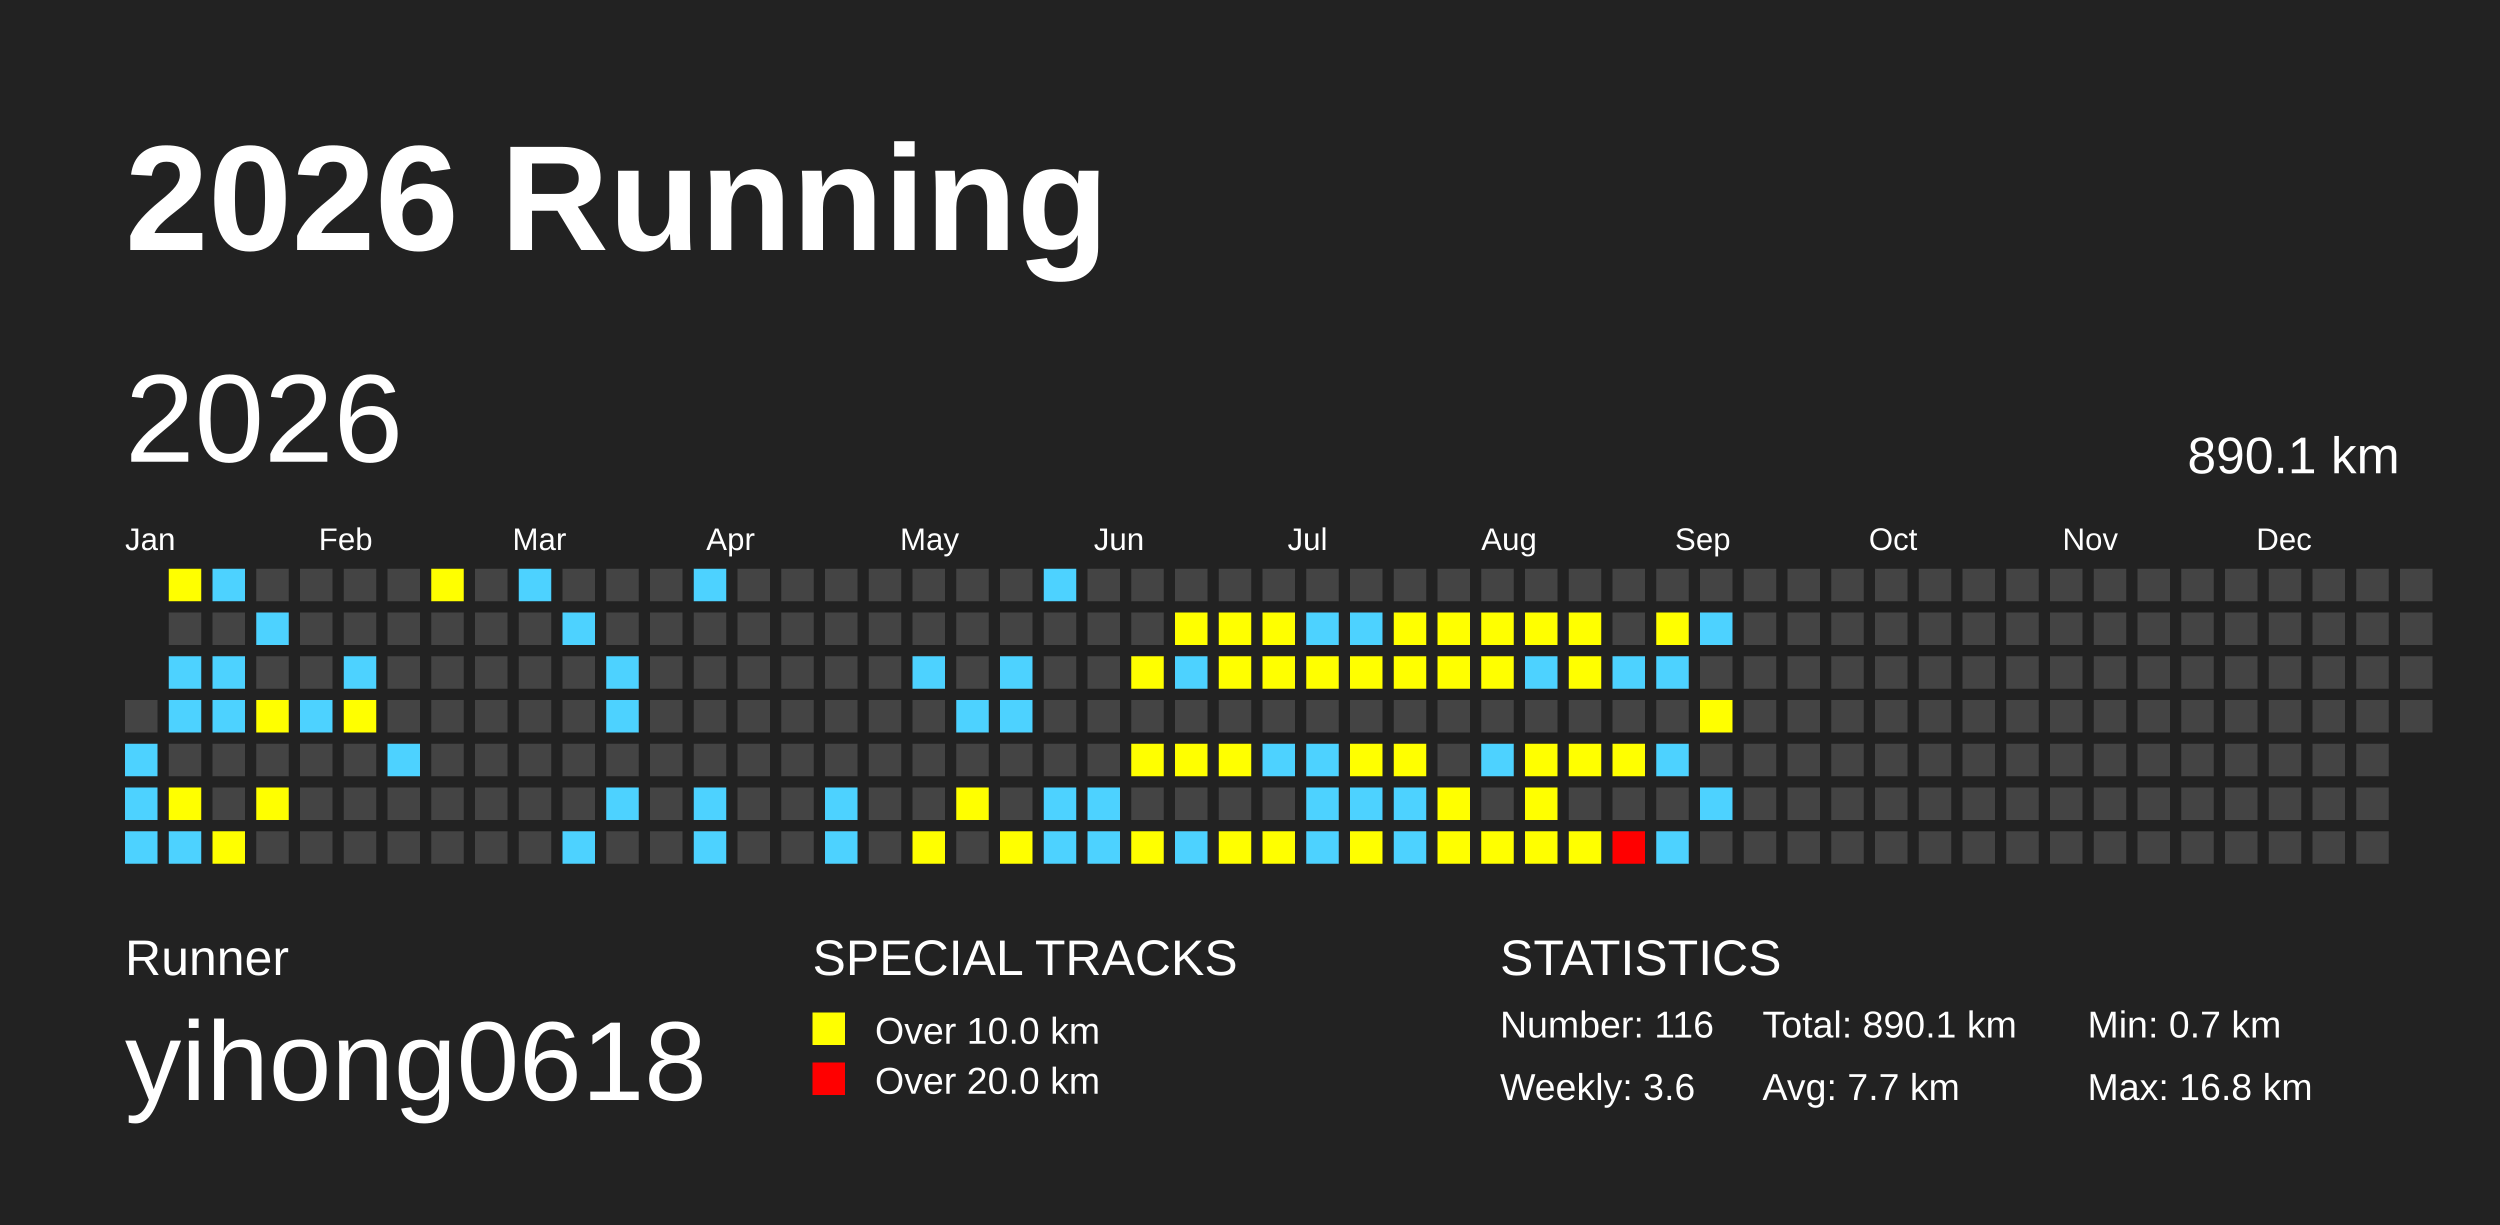
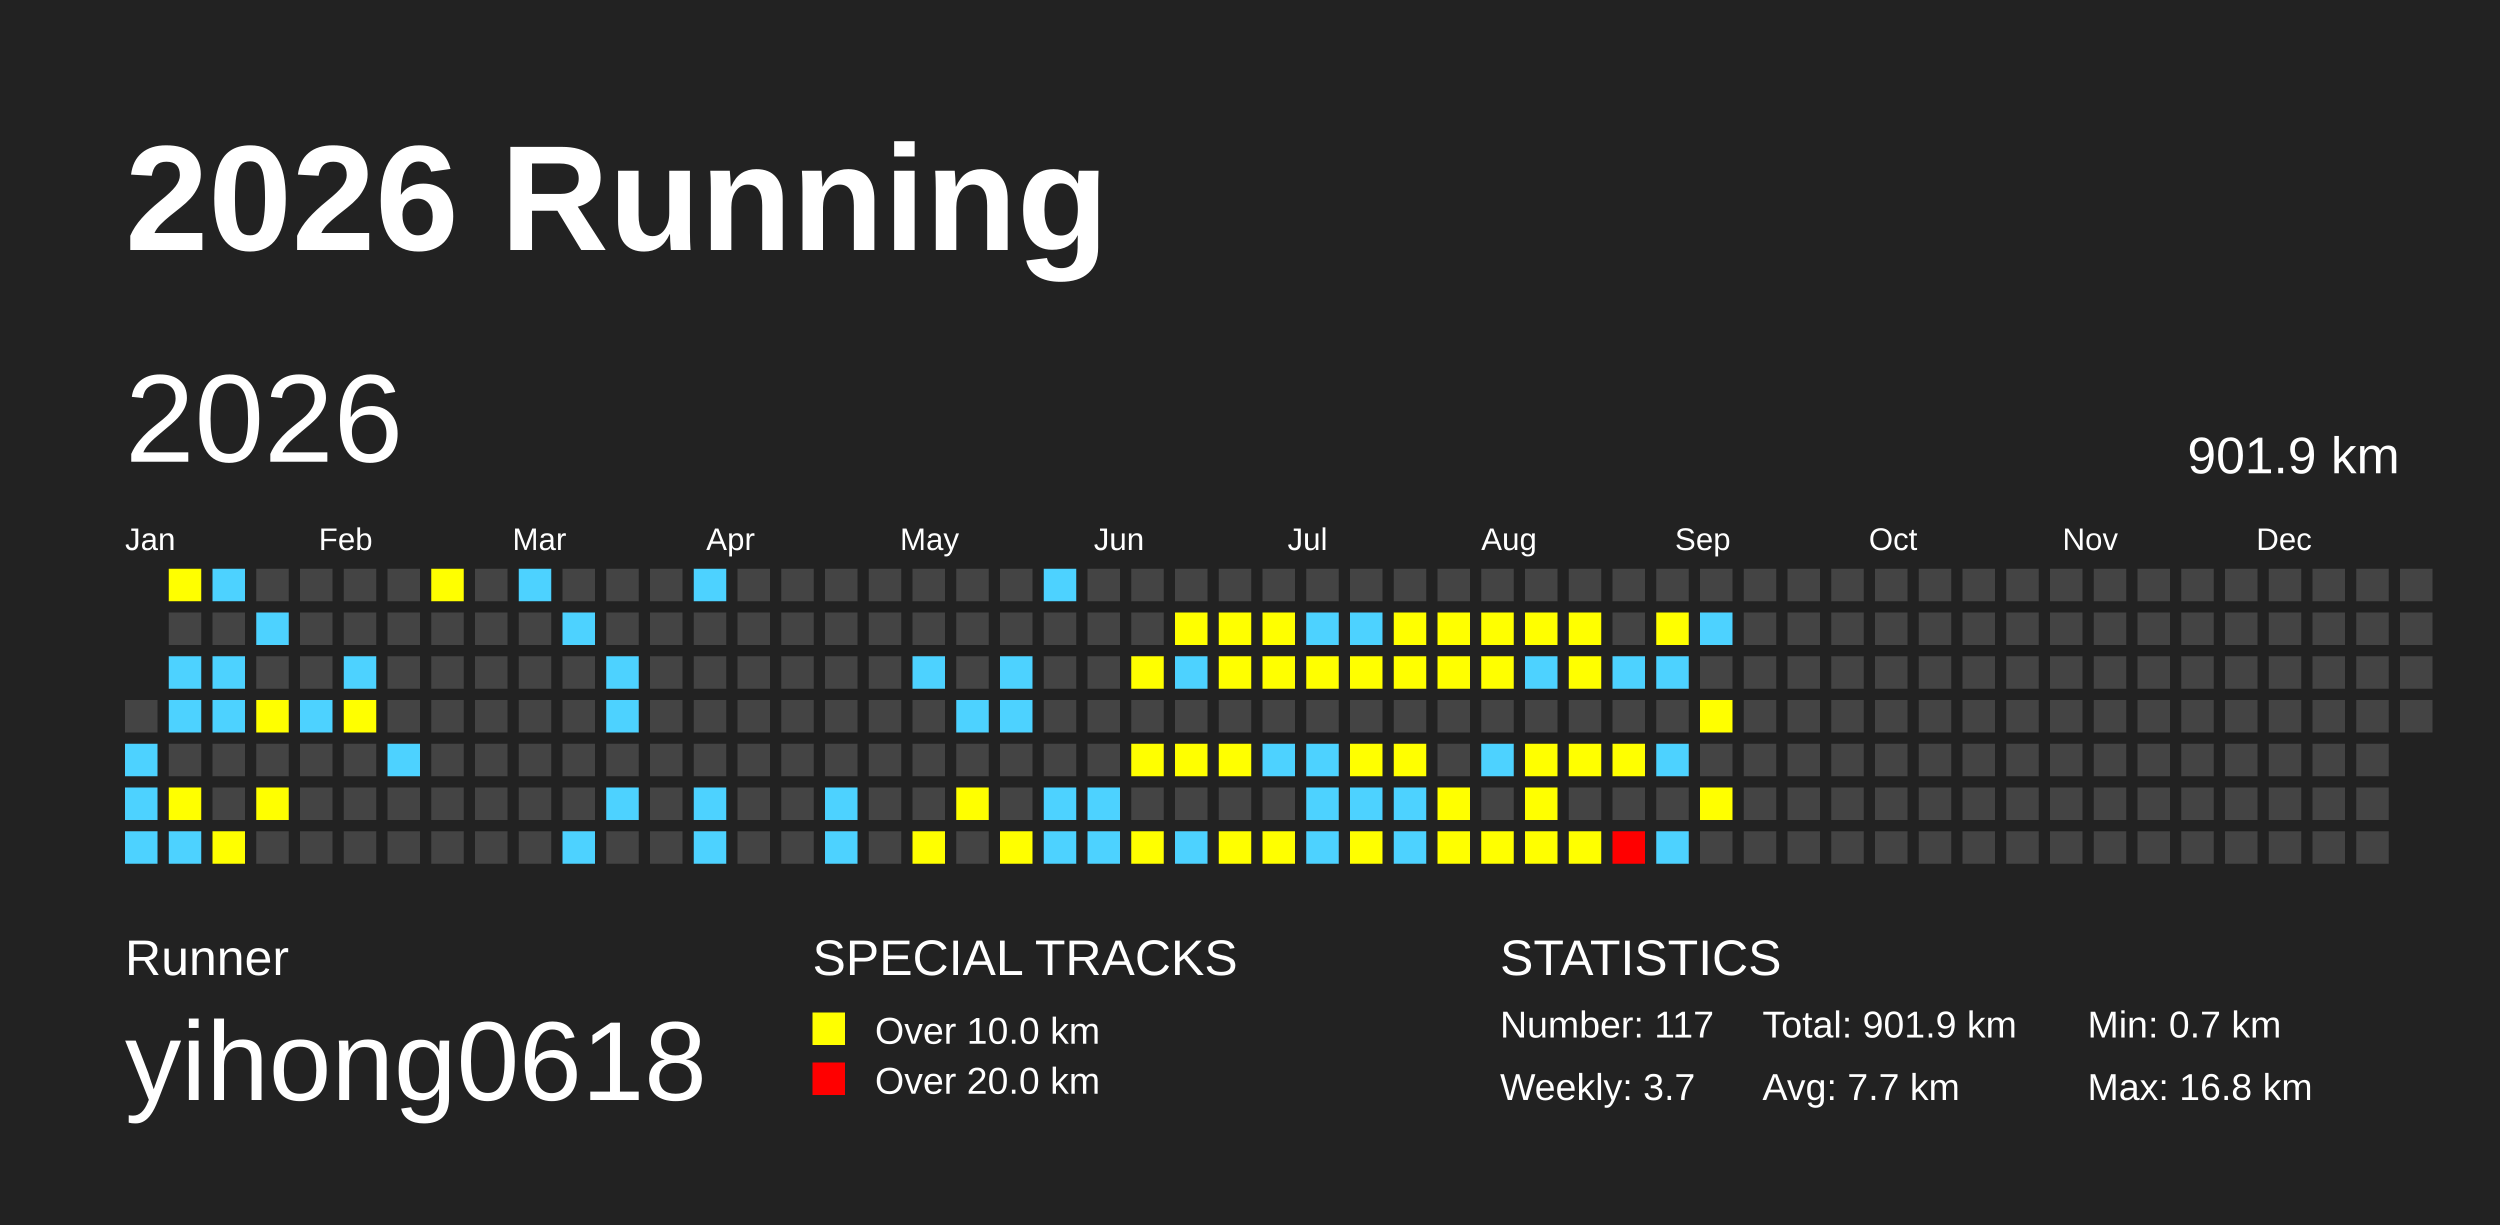
<svg xmlns="http://www.w3.org/2000/svg" baseProfile="full" height="98mm" version="1.1" viewBox="0,0,200,98" width="200mm">
  <defs>
    <pattern height="2" id="indoor-stripe" patternUnits="userSpaceOnUse" width="2">
      <line stroke="white" stroke-opacity="0.45" stroke-width="0.5" x1="0" x2="2" y1="2" y2="0" />
    </pattern>
  </defs>
  <rect fill="#222222" height="98" width="200" x="0" y="0" />
  <text fill="#FFFFFF" style="font-size:12px; font-family:Arial; font-weight:bold;" x="10" y="20">2026 Running</text>
  <text fill="#FFFFFF" style="font-size:4px; font-family:Arial" x="10" y="78">Runner</text>
  <text fill="#FFFFFF" style="font-size:9px; font-family:Arial" x="10" y="88">yihong0618</text>
  <text fill="#FFFFFF" style="font-size:4px; font-family:Arial" x="65" y="78">SPECIAL TRACKS</text>
  <rect fill="yellow" height="2.6" width="2.6" x="65" y="81" />
  <text fill="#FFFFFF" style="font-size:3px; font-family:Arial" x="70" y="83.5">Over 10.0 km</text>
  <rect fill="red" height="2.6" width="2.6" x="65" y="85" />
  <text fill="#FFFFFF" style="font-size:3px; font-family:Arial" x="70" y="87.5">Over 20.0 km</text>
  <text fill="#FFFFFF" style="font-size:4px; font-family:Arial" x="120" y="78">STATISTICS</text>
-   <text fill="#FFFFFF" style="font-size:3px; font-family:Arial" x="120" y="83">Number: 116</text>
-   <text fill="#FFFFFF" style="font-size:3px; font-family:Arial" x="120" y="88">Weekly: 3.6</text>
-   <text fill="#FFFFFF" style="font-size:3px; font-family:Arial" x="141" y="83">Total: 890.1 km</text>
+   <text fill="#FFFFFF" style="font-size:3px; font-family:Arial" x="120" y="83">Number: 117</text>
+   <text fill="#FFFFFF" style="font-size:3px; font-family:Arial" x="120" y="88">Weekly: 3.7</text>
+   <text fill="#FFFFFF" style="font-size:3px; font-family:Arial" x="141" y="83">Total: 901.9 km</text>
  <text fill="#FFFFFF" style="font-size:3px; font-family:Arial" x="141" y="88">Avg: 7.7 km</text>
  <text fill="#FFFFFF" style="font-size:3px; font-family:Arial" x="167" y="83">Min: 0.7 km</text>
  <text fill="#FFFFFF" style="font-size:3px; font-family:Arial" x="167" y="88">Max: 16.8 km</text>
  <text dominant-baseline="hanging" fill="#FFFFFF" style="font-size:10.0px; font-family:Arial;" x="10" y="30">2026</text>
-   <text dominant-baseline="hanging" fill="#FFFFFF" style="font-size:4.125px; font-family:Arial;" x="175" y="35">890.1 km</text>
+   <text dominant-baseline="hanging" fill="#FFFFFF" style="font-size:4.125px; font-family:Arial;" x="175" y="35">901.9 km</text>
  <text fill="#FFFFFF" style="font-size:2.5px; font-family:Arial" x="10.0" y="44">Jan</text>
  <text fill="#FFFFFF" style="font-size:2.5px; font-family:Arial" x="25.5" y="44">Feb</text>
  <text fill="#FFFFFF" style="font-size:2.5px; font-family:Arial" x="41.0" y="44">Mar</text>
  <text fill="#FFFFFF" style="font-size:2.5px; font-family:Arial" x="56.5" y="44">Apr</text>
  <text fill="#FFFFFF" style="font-size:2.5px; font-family:Arial" x="72.0" y="44">May</text>
  <text fill="#FFFFFF" style="font-size:2.5px; font-family:Arial" x="87.5" y="44">Jun</text>
  <text fill="#FFFFFF" style="font-size:2.5px; font-family:Arial" x="103.0" y="44">Jul</text>
  <text fill="#FFFFFF" style="font-size:2.5px; font-family:Arial" x="118.5" y="44">Aug</text>
  <text fill="#FFFFFF" style="font-size:2.5px; font-family:Arial" x="134.0" y="44">Sep</text>
  <text fill="#FFFFFF" style="font-size:2.5px; font-family:Arial" x="149.5" y="44">Oct</text>
  <text fill="#FFFFFF" style="font-size:2.5px; font-family:Arial" x="165.0" y="44">Nov</text>
  <text fill="#FFFFFF" style="font-size:2.5px; font-family:Arial" x="180.5" y="44">Dec</text>
  <rect fill="#444444" height="2.6" width="2.6" x="10.0" y="56.0" />
  <rect fill="#4DD2FF" height="2.6" width="2.6" x="10.0" y="59.5" />
  <rect fill="#4DD2FF" height="2.6" width="2.6" x="10.0" y="63.0" />
  <rect fill="#4DD2FF" height="2.6" width="2.6" x="10.0" y="66.5" />
  <rect fill="yellow" height="2.6" width="2.6" x="13.5" y="45.5" />
  <rect fill="#444444" height="2.6" width="2.6" x="13.5" y="49.0" />
  <rect fill="#4DD2FF" height="2.6" width="2.6" x="13.5" y="52.5" />
  <rect fill="#4DD2FF" height="2.6" width="2.6" x="13.5" y="56.0" />
  <rect fill="#444444" height="2.6" width="2.6" x="13.5" y="59.5" />
  <rect fill="yellow" height="2.6" width="2.6" x="13.5" y="63.0" />
  <rect fill="#4DD2FF" height="2.6" width="2.6" x="13.5" y="66.5" />
  <rect fill="#4DD2FF" height="2.6" width="2.6" x="17.0" y="45.5" />
  <rect fill="#444444" height="2.6" width="2.6" x="17.0" y="49.0" />
  <rect fill="#4DD2FF" height="2.6" width="2.6" x="17.0" y="52.5" />
  <rect fill="#4DD2FF" height="2.6" width="2.6" x="17.0" y="56.0" />
  <rect fill="#444444" height="2.6" width="2.6" x="17.0" y="59.5" />
  <rect fill="#444444" height="2.6" width="2.6" x="17.0" y="63.0" />
  <rect fill="yellow" height="2.6" width="2.6" x="17.0" y="66.5" />
  <rect fill="#444444" height="2.6" width="2.6" x="20.5" y="45.5" />
  <rect fill="#4DD2FF" height="2.6" width="2.6" x="20.5" y="49.0" />
  <rect fill="#444444" height="2.6" width="2.6" x="20.5" y="52.5" />
  <rect fill="yellow" height="2.6" width="2.6" x="20.5" y="56.0" />
  <rect fill="#444444" height="2.6" width="2.6" x="20.5" y="59.5" />
  <rect fill="yellow" height="2.6" width="2.6" x="20.5" y="63.0" />
  <rect fill="#444444" height="2.6" width="2.6" x="20.5" y="66.5" />
  <rect fill="#444444" height="2.6" width="2.6" x="24.0" y="45.5" />
  <rect fill="#444444" height="2.6" width="2.6" x="24.0" y="49.0" />
  <rect fill="#444444" height="2.6" width="2.6" x="24.0" y="52.5" />
  <rect fill="#4DD2FF" height="2.6" width="2.6" x="24.0" y="56.0" />
  <rect fill="#444444" height="2.6" width="2.6" x="24.0" y="59.5" />
  <rect fill="#444444" height="2.6" width="2.6" x="24.0" y="63.0" />
  <rect fill="#444444" height="2.6" width="2.6" x="24.0" y="66.5" />
  <rect fill="#444444" height="2.6" width="2.6" x="27.5" y="45.5" />
  <rect fill="#444444" height="2.6" width="2.6" x="27.5" y="49.0" />
  <rect fill="#4DD2FF" height="2.6" width="2.6" x="27.5" y="52.5" />
  <rect fill="yellow" height="2.6" width="2.6" x="27.5" y="56.0" />
  <rect fill="#444444" height="2.6" width="2.6" x="27.5" y="59.5" />
  <rect fill="#444444" height="2.6" width="2.6" x="27.5" y="63.0" />
  <rect fill="#444444" height="2.6" width="2.6" x="27.5" y="66.5" />
  <rect fill="#444444" height="2.6" width="2.6" x="31.0" y="45.5" />
  <rect fill="#444444" height="2.6" width="2.6" x="31.0" y="49.0" />
  <rect fill="#444444" height="2.6" width="2.6" x="31.0" y="52.5" />
  <rect fill="#444444" height="2.6" width="2.6" x="31.0" y="56.0" />
  <rect fill="#4DD2FF" height="2.6" width="2.6" x="31.0" y="59.5" />
  <rect fill="#444444" height="2.6" width="2.6" x="31.0" y="63.0" />
  <rect fill="#444444" height="2.6" width="2.6" x="31.0" y="66.5" />
  <rect fill="yellow" height="2.6" width="2.6" x="34.5" y="45.5" />
  <rect fill="#444444" height="2.6" width="2.6" x="34.5" y="49.0" />
  <rect fill="#444444" height="2.6" width="2.6" x="34.5" y="52.5" />
  <rect fill="#444444" height="2.6" width="2.6" x="34.5" y="56.0" />
  <rect fill="#444444" height="2.6" width="2.6" x="34.5" y="59.5" />
  <rect fill="#444444" height="2.6" width="2.6" x="34.5" y="63.0" />
  <rect fill="#444444" height="2.6" width="2.6" x="34.5" y="66.5" />
  <rect fill="#444444" height="2.6" width="2.6" x="38.0" y="45.5" />
  <rect fill="#444444" height="2.6" width="2.6" x="38.0" y="49.0" />
  <rect fill="#444444" height="2.6" width="2.6" x="38.0" y="52.5" />
  <rect fill="#444444" height="2.6" width="2.6" x="38.0" y="56.0" />
  <rect fill="#444444" height="2.6" width="2.6" x="38.0" y="59.5" />
  <rect fill="#444444" height="2.6" width="2.6" x="38.0" y="63.0" />
  <rect fill="#444444" height="2.6" width="2.6" x="38.0" y="66.5" />
  <rect fill="#4DD2FF" height="2.6" width="2.6" x="41.5" y="45.5" />
  <rect fill="#444444" height="2.6" width="2.6" x="41.5" y="49.0" />
  <rect fill="#444444" height="2.6" width="2.6" x="41.5" y="52.5" />
  <rect fill="#444444" height="2.6" width="2.6" x="41.5" y="56.0" />
  <rect fill="#444444" height="2.6" width="2.6" x="41.5" y="59.5" />
  <rect fill="#444444" height="2.6" width="2.6" x="41.5" y="63.0" />
  <rect fill="#444444" height="2.6" width="2.6" x="41.5" y="66.5" />
  <rect fill="#444444" height="2.6" width="2.6" x="45.0" y="45.5" />
  <rect fill="#4DD2FF" height="2.6" width="2.6" x="45.0" y="49.0" />
  <rect fill="#444444" height="2.6" width="2.6" x="45.0" y="52.5" />
  <rect fill="#444444" height="2.6" width="2.6" x="45.0" y="56.0" />
  <rect fill="#444444" height="2.6" width="2.6" x="45.0" y="59.5" />
  <rect fill="#444444" height="2.6" width="2.6" x="45.0" y="63.0" />
  <rect fill="#4DD2FF" height="2.6" width="2.6" x="45.0" y="66.5" />
  <rect fill="#444444" height="2.6" width="2.6" x="48.5" y="45.5" />
  <rect fill="#444444" height="2.6" width="2.6" x="48.5" y="49.0" />
  <rect fill="#4DD2FF" height="2.6" width="2.6" x="48.5" y="52.5" />
  <rect fill="#4DD2FF" height="2.6" width="2.6" x="48.5" y="56.0" />
  <rect fill="#444444" height="2.6" width="2.6" x="48.5" y="59.5" />
  <rect fill="#4DD2FF" height="2.6" width="2.6" x="48.5" y="63.0" />
  <rect fill="#444444" height="2.6" width="2.6" x="48.5" y="66.5" />
  <rect fill="#444444" height="2.6" width="2.6" x="52.0" y="45.5" />
  <rect fill="#444444" height="2.6" width="2.6" x="52.0" y="49.0" />
  <rect fill="#444444" height="2.6" width="2.6" x="52.0" y="52.5" />
  <rect fill="#444444" height="2.6" width="2.6" x="52.0" y="56.0" />
  <rect fill="#444444" height="2.6" width="2.6" x="52.0" y="59.5" />
  <rect fill="#444444" height="2.6" width="2.6" x="52.0" y="63.0" />
  <rect fill="#444444" height="2.6" width="2.6" x="52.0" y="66.5" />
  <rect fill="#4DD2FF" height="2.6" width="2.6" x="55.5" y="45.5" />
  <rect fill="#444444" height="2.6" width="2.6" x="55.5" y="49.0" />
  <rect fill="#444444" height="2.6" width="2.6" x="55.5" y="52.5" />
  <rect fill="#444444" height="2.6" width="2.6" x="55.5" y="56.0" />
  <rect fill="#444444" height="2.6" width="2.6" x="55.5" y="59.5" />
  <rect fill="#4DD2FF" height="2.6" width="2.6" x="55.5" y="63.0" />
  <rect fill="#4DD2FF" height="2.6" width="2.6" x="55.5" y="66.5" />
  <rect fill="#444444" height="2.6" width="2.6" x="59.0" y="45.5" />
  <rect fill="#444444" height="2.6" width="2.6" x="59.0" y="49.0" />
  <rect fill="#444444" height="2.6" width="2.6" x="59.0" y="52.5" />
  <rect fill="#444444" height="2.6" width="2.6" x="59.0" y="56.0" />
  <rect fill="#444444" height="2.6" width="2.6" x="59.0" y="59.5" />
  <rect fill="#444444" height="2.6" width="2.6" x="59.0" y="63.0" />
  <rect fill="#444444" height="2.6" width="2.6" x="59.0" y="66.5" />
  <rect fill="#444444" height="2.6" width="2.6" x="62.5" y="45.5" />
  <rect fill="#444444" height="2.6" width="2.6" x="62.5" y="49.0" />
  <rect fill="#444444" height="2.6" width="2.6" x="62.5" y="52.5" />
  <rect fill="#444444" height="2.6" width="2.6" x="62.5" y="56.0" />
  <rect fill="#444444" height="2.6" width="2.6" x="62.5" y="59.5" />
  <rect fill="#444444" height="2.6" width="2.6" x="62.5" y="63.0" />
  <rect fill="#444444" height="2.6" width="2.6" x="62.5" y="66.5" />
  <rect fill="#444444" height="2.6" width="2.6" x="66.0" y="45.5" />
  <rect fill="#444444" height="2.6" width="2.6" x="66.0" y="49.0" />
  <rect fill="#444444" height="2.6" width="2.6" x="66.0" y="52.5" />
  <rect fill="#444444" height="2.6" width="2.6" x="66.0" y="56.0" />
  <rect fill="#444444" height="2.6" width="2.6" x="66.0" y="59.5" />
  <rect fill="#4DD2FF" height="2.6" width="2.6" x="66.0" y="63.0" />
  <rect fill="#4DD2FF" height="2.6" width="2.6" x="66.0" y="66.5" />
  <rect fill="#444444" height="2.6" width="2.6" x="69.5" y="45.5" />
  <rect fill="#444444" height="2.6" width="2.6" x="69.5" y="49.0" />
  <rect fill="#444444" height="2.6" width="2.6" x="69.5" y="52.5" />
  <rect fill="#444444" height="2.6" width="2.6" x="69.5" y="56.0" />
  <rect fill="#444444" height="2.6" width="2.6" x="69.5" y="59.5" />
  <rect fill="#444444" height="2.6" width="2.6" x="69.5" y="63.0" />
  <rect fill="#444444" height="2.6" width="2.6" x="69.5" y="66.5" />
  <rect fill="#444444" height="2.6" width="2.6" x="73.0" y="45.5" />
  <rect fill="#444444" height="2.6" width="2.6" x="73.0" y="49.0" />
  <rect fill="#4DD2FF" height="2.6" width="2.6" x="73.0" y="52.5" />
  <rect fill="#444444" height="2.6" width="2.6" x="73.0" y="56.0" />
  <rect fill="#444444" height="2.6" width="2.6" x="73.0" y="59.5" />
  <rect fill="#444444" height="2.6" width="2.6" x="73.0" y="63.0" />
  <rect fill="yellow" height="2.6" width="2.6" x="73.0" y="66.5" />
  <rect fill="#444444" height="2.6" width="2.6" x="76.5" y="45.5" />
  <rect fill="#444444" height="2.6" width="2.6" x="76.5" y="49.0" />
  <rect fill="#444444" height="2.6" width="2.6" x="76.5" y="52.5" />
  <rect fill="#4DD2FF" height="2.6" width="2.6" x="76.5" y="56.0" />
  <rect fill="#444444" height="2.6" width="2.6" x="76.5" y="59.5" />
  <rect fill="yellow" height="2.6" width="2.6" x="76.5" y="63.0" />
  <rect fill="#444444" height="2.6" width="2.6" x="76.5" y="66.5" />
  <rect fill="#444444" height="2.6" width="2.6" x="80.0" y="45.5" />
  <rect fill="#444444" height="2.6" width="2.6" x="80.0" y="49.0" />
  <rect fill="#4DD2FF" height="2.6" width="2.6" x="80.0" y="52.5" />
  <rect fill="#4DD2FF" height="2.6" width="2.6" x="80.0" y="56.0" />
  <rect fill="#444444" height="2.6" width="2.6" x="80.0" y="59.5" />
  <rect fill="#444444" height="2.6" width="2.6" x="80.0" y="63.0" />
  <rect fill="yellow" height="2.6" width="2.6" x="80.0" y="66.5" />
  <rect fill="#4DD2FF" height="2.6" width="2.6" x="83.5" y="45.5" />
  <rect fill="#444444" height="2.6" width="2.6" x="83.5" y="49.0" />
  <rect fill="#444444" height="2.6" width="2.6" x="83.5" y="52.5" />
  <rect fill="#444444" height="2.6" width="2.6" x="83.5" y="56.0" />
  <rect fill="#444444" height="2.6" width="2.6" x="83.5" y="59.5" />
  <rect fill="#4DD2FF" height="2.6" width="2.6" x="83.5" y="63.0" />
  <rect fill="#4DD2FF" height="2.6" width="2.6" x="83.5" y="66.5" />
  <rect fill="#444444" height="2.6" width="2.6" x="87.0" y="45.5" />
  <rect fill="#444444" height="2.6" width="2.6" x="87.0" y="49.0" />
  <rect fill="#444444" height="2.6" width="2.6" x="87.0" y="52.5" />
  <rect fill="#444444" height="2.6" width="2.6" x="87.0" y="56.0" />
  <rect fill="#444444" height="2.6" width="2.6" x="87.0" y="59.5" />
  <rect fill="#4DD2FF" height="2.6" width="2.6" x="87.0" y="63.0" />
  <rect fill="#4DD2FF" height="2.6" width="2.6" x="87.0" y="66.5" />
  <rect fill="#444444" height="2.6" width="2.6" x="90.5" y="45.5" />
  <rect fill="#444444" height="2.6" width="2.6" x="90.5" y="49.0" />
  <rect fill="yellow" height="2.6" width="2.6" x="90.5" y="52.5" />
  <rect fill="#444444" height="2.6" width="2.6" x="90.5" y="56.0" />
  <rect fill="yellow" height="2.6" width="2.6" x="90.5" y="59.5" />
  <rect fill="#444444" height="2.6" width="2.6" x="90.5" y="63.0" />
  <rect fill="yellow" height="2.6" width="2.6" x="90.5" y="66.5" />
  <rect fill="#444444" height="2.6" width="2.6" x="94.0" y="45.5" />
  <rect fill="yellow" height="2.6" width="2.6" x="94.0" y="49.0" />
  <rect fill="#4DD2FF" height="2.6" width="2.6" x="94.0" y="52.5" />
  <rect fill="#444444" height="2.6" width="2.6" x="94.0" y="56.0" />
  <rect fill="yellow" height="2.6" width="2.6" x="94.0" y="59.5" />
  <rect fill="#444444" height="2.6" width="2.6" x="94.0" y="63.0" />
  <rect fill="#4DD2FF" height="2.6" width="2.6" x="94.0" y="66.5" />
  <rect fill="#444444" height="2.6" width="2.6" x="97.5" y="45.5" />
  <rect fill="yellow" height="2.6" width="2.6" x="97.5" y="49.0" />
  <rect fill="yellow" height="2.6" width="2.6" x="97.5" y="52.5" />
  <rect fill="#444444" height="2.6" width="2.6" x="97.5" y="56.0" />
  <rect fill="yellow" height="2.6" width="2.6" x="97.5" y="59.5" />
  <rect fill="#444444" height="2.6" width="2.6" x="97.5" y="63.0" />
  <rect fill="yellow" height="2.6" width="2.6" x="97.5" y="66.5" />
  <rect fill="#444444" height="2.6" width="2.6" x="101.0" y="45.5" />
  <rect fill="yellow" height="2.6" width="2.6" x="101.0" y="49.0" />
  <rect fill="yellow" height="2.6" width="2.6" x="101.0" y="52.5" />
  <rect fill="#444444" height="2.6" width="2.6" x="101.0" y="56.0" />
  <rect fill="#4DD2FF" height="2.6" width="2.6" x="101.0" y="59.5" />
  <rect fill="#444444" height="2.6" width="2.6" x="101.0" y="63.0" />
  <rect fill="yellow" height="2.6" width="2.6" x="101.0" y="66.5" />
  <rect fill="#444444" height="2.6" width="2.6" x="104.5" y="45.5" />
  <rect fill="#4DD2FF" height="2.6" width="2.6" x="104.5" y="49.0" />
  <rect fill="yellow" height="2.6" width="2.6" x="104.5" y="52.5" />
  <rect fill="#444444" height="2.6" width="2.6" x="104.5" y="56.0" />
  <rect fill="#4DD2FF" height="2.6" width="2.6" x="104.5" y="59.5" />
  <rect fill="#4DD2FF" height="2.6" width="2.6" x="104.5" y="63.0" />
  <rect fill="#4DD2FF" height="2.6" width="2.6" x="104.5" y="66.5" />
  <rect fill="#444444" height="2.6" width="2.6" x="108.0" y="45.5" />
  <rect fill="#4DD2FF" height="2.6" width="2.6" x="108.0" y="49.0" />
  <rect fill="yellow" height="2.6" width="2.6" x="108.0" y="52.5" />
  <rect fill="#444444" height="2.6" width="2.6" x="108.0" y="56.0" />
  <rect fill="yellow" height="2.6" width="2.6" x="108.0" y="59.5" />
  <rect fill="#4DD2FF" height="2.6" width="2.6" x="108.0" y="63.0" />
  <rect fill="yellow" height="2.6" width="2.6" x="108.0" y="66.5" />
  <rect fill="#444444" height="2.6" width="2.6" x="111.5" y="45.5" />
  <rect fill="yellow" height="2.6" width="2.6" x="111.5" y="49.0" />
  <rect fill="yellow" height="2.6" width="2.6" x="111.5" y="52.5" />
  <rect fill="#444444" height="2.6" width="2.6" x="111.5" y="56.0" />
  <rect fill="yellow" height="2.6" width="2.6" x="111.5" y="59.5" />
  <rect fill="#4DD2FF" height="2.6" width="2.6" x="111.5" y="63.0" />
  <rect fill="#4DD2FF" height="2.6" width="2.6" x="111.5" y="66.5" />
  <rect fill="#444444" height="2.6" width="2.6" x="115.0" y="45.5" />
  <rect fill="yellow" height="2.6" width="2.6" x="115.0" y="49.0" />
  <rect fill="yellow" height="2.6" width="2.6" x="115.0" y="52.5" />
  <rect fill="#444444" height="2.6" width="2.6" x="115.0" y="56.0" />
  <rect fill="#444444" height="2.6" width="2.6" x="115.0" y="59.5" />
  <rect fill="yellow" height="2.6" width="2.6" x="115.0" y="63.0" />
  <rect fill="yellow" height="2.6" width="2.6" x="115.0" y="66.5" />
  <rect fill="#444444" height="2.6" width="2.6" x="118.5" y="45.5" />
  <rect fill="yellow" height="2.6" width="2.6" x="118.5" y="49.0" />
  <rect fill="yellow" height="2.6" width="2.6" x="118.5" y="52.5" />
  <rect fill="#444444" height="2.6" width="2.6" x="118.5" y="56.0" />
  <rect fill="#4DD2FF" height="2.6" width="2.6" x="118.5" y="59.5" />
  <rect fill="#444444" height="2.6" width="2.6" x="118.5" y="63.0" />
  <rect fill="yellow" height="2.6" width="2.6" x="118.5" y="66.5" />
  <rect fill="#444444" height="2.6" width="2.6" x="122.0" y="45.5" />
  <rect fill="yellow" height="2.6" width="2.6" x="122.0" y="49.0" />
  <rect fill="#4DD2FF" height="2.6" width="2.6" x="122.0" y="52.5" />
  <rect fill="#444444" height="2.6" width="2.6" x="122.0" y="56.0" />
  <rect fill="yellow" height="2.6" width="2.6" x="122.0" y="59.5" />
  <rect fill="yellow" height="2.6" width="2.6" x="122.0" y="63.0" />
  <rect fill="yellow" height="2.6" width="2.6" x="122.0" y="66.5" />
  <rect fill="#444444" height="2.6" width="2.6" x="125.5" y="45.5" />
  <rect fill="yellow" height="2.6" width="2.6" x="125.5" y="49.0" />
  <rect fill="yellow" height="2.6" width="2.6" x="125.5" y="52.5" />
  <rect fill="#444444" height="2.6" width="2.6" x="125.5" y="56.0" />
  <rect fill="yellow" height="2.6" width="2.6" x="125.5" y="59.5" />
  <rect fill="#444444" height="2.6" width="2.6" x="125.5" y="63.0" />
  <rect fill="yellow" height="2.6" width="2.6" x="125.5" y="66.5" />
  <rect fill="#444444" height="2.6" width="2.6" x="129.0" y="45.5" />
  <rect fill="#444444" height="2.6" width="2.6" x="129.0" y="49.0" />
  <rect fill="#4DD2FF" height="2.6" width="2.6" x="129.0" y="52.5" />
  <rect fill="#444444" height="2.6" width="2.6" x="129.0" y="56.0" />
  <rect fill="yellow" height="2.6" width="2.6" x="129.0" y="59.5" />
  <rect fill="#444444" height="2.6" width="2.6" x="129.0" y="63.0" />
  <rect fill="red" height="2.6" width="2.6" x="129.0" y="66.5" />
  <rect fill="#444444" height="2.6" width="2.6" x="132.5" y="45.5" />
  <rect fill="yellow" height="2.6" width="2.6" x="132.5" y="49.0" />
  <rect fill="#4DD2FF" height="2.6" width="2.6" x="132.5" y="52.5" />
  <rect fill="#444444" height="2.6" width="2.6" x="132.5" y="56.0" />
  <rect fill="#4DD2FF" height="2.6" width="2.6" x="132.5" y="59.5" />
  <rect fill="#444444" height="2.6" width="2.6" x="132.5" y="63.0" />
  <rect fill="#4DD2FF" height="2.6" width="2.6" x="132.5" y="66.5" />
  <rect fill="#444444" height="2.6" width="2.6" x="136.0" y="45.5" />
  <rect fill="#4DD2FF" height="2.6" width="2.6" x="136.0" y="49.0" />
  <rect fill="#444444" height="2.6" width="2.6" x="136.0" y="52.5" />
  <rect fill="yellow" height="2.6" width="2.6" x="136.0" y="56.0" />
  <rect fill="#444444" height="2.6" width="2.6" x="136.0" y="59.5" />
-   <rect fill="#4DD2FF" height="2.6" width="2.6" x="136.0" y="63.0" />
+   <rect fill="yellow" height="2.6" width="2.6" x="136.0" y="63.0" />
  <rect fill="#444444" height="2.6" width="2.6" x="136.0" y="66.5" />
  <rect fill="#444444" height="2.6" width="2.6" x="139.5" y="45.5" />
  <rect fill="#444444" height="2.6" width="2.6" x="139.5" y="49.0" />
  <rect fill="#444444" height="2.6" width="2.6" x="139.5" y="52.5" />
  <rect fill="#444444" height="2.6" width="2.6" x="139.5" y="56.0" />
  <rect fill="#444444" height="2.6" width="2.6" x="139.5" y="59.5" />
  <rect fill="#444444" height="2.6" width="2.6" x="139.5" y="63.0" />
  <rect fill="#444444" height="2.6" width="2.6" x="139.5" y="66.5" />
  <rect fill="#444444" height="2.6" width="2.6" x="143.0" y="45.5" />
  <rect fill="#444444" height="2.6" width="2.6" x="143.0" y="49.0" />
  <rect fill="#444444" height="2.6" width="2.6" x="143.0" y="52.5" />
  <rect fill="#444444" height="2.6" width="2.6" x="143.0" y="56.0" />
  <rect fill="#444444" height="2.6" width="2.6" x="143.0" y="59.5" />
  <rect fill="#444444" height="2.6" width="2.6" x="143.0" y="63.0" />
  <rect fill="#444444" height="2.6" width="2.6" x="143.0" y="66.5" />
  <rect fill="#444444" height="2.6" width="2.6" x="146.5" y="45.5" />
  <rect fill="#444444" height="2.6" width="2.6" x="146.5" y="49.0" />
  <rect fill="#444444" height="2.6" width="2.6" x="146.5" y="52.5" />
  <rect fill="#444444" height="2.6" width="2.6" x="146.5" y="56.0" />
  <rect fill="#444444" height="2.6" width="2.6" x="146.5" y="59.5" />
  <rect fill="#444444" height="2.6" width="2.6" x="146.5" y="63.0" />
  <rect fill="#444444" height="2.6" width="2.6" x="146.5" y="66.5" />
  <rect fill="#444444" height="2.6" width="2.6" x="150.0" y="45.5" />
  <rect fill="#444444" height="2.6" width="2.6" x="150.0" y="49.0" />
  <rect fill="#444444" height="2.6" width="2.6" x="150.0" y="52.5" />
  <rect fill="#444444" height="2.6" width="2.6" x="150.0" y="56.0" />
  <rect fill="#444444" height="2.6" width="2.6" x="150.0" y="59.5" />
  <rect fill="#444444" height="2.6" width="2.6" x="150.0" y="63.0" />
  <rect fill="#444444" height="2.6" width="2.6" x="150.0" y="66.5" />
  <rect fill="#444444" height="2.6" width="2.6" x="153.5" y="45.5" />
  <rect fill="#444444" height="2.6" width="2.6" x="153.5" y="49.0" />
  <rect fill="#444444" height="2.6" width="2.6" x="153.5" y="52.5" />
  <rect fill="#444444" height="2.6" width="2.6" x="153.5" y="56.0" />
  <rect fill="#444444" height="2.6" width="2.6" x="153.5" y="59.5" />
  <rect fill="#444444" height="2.6" width="2.6" x="153.5" y="63.0" />
  <rect fill="#444444" height="2.6" width="2.6" x="153.5" y="66.5" />
  <rect fill="#444444" height="2.6" width="2.6" x="157.0" y="45.5" />
  <rect fill="#444444" height="2.6" width="2.6" x="157.0" y="49.0" />
  <rect fill="#444444" height="2.6" width="2.6" x="157.0" y="52.5" />
  <rect fill="#444444" height="2.6" width="2.6" x="157.0" y="56.0" />
  <rect fill="#444444" height="2.6" width="2.6" x="157.0" y="59.5" />
  <rect fill="#444444" height="2.6" width="2.6" x="157.0" y="63.0" />
  <rect fill="#444444" height="2.6" width="2.6" x="157.0" y="66.5" />
  <rect fill="#444444" height="2.6" width="2.6" x="160.5" y="45.5" />
  <rect fill="#444444" height="2.6" width="2.6" x="160.5" y="49.0" />
  <rect fill="#444444" height="2.6" width="2.6" x="160.5" y="52.5" />
  <rect fill="#444444" height="2.6" width="2.6" x="160.5" y="56.0" />
  <rect fill="#444444" height="2.6" width="2.6" x="160.5" y="59.5" />
  <rect fill="#444444" height="2.6" width="2.6" x="160.5" y="63.0" />
  <rect fill="#444444" height="2.6" width="2.6" x="160.5" y="66.5" />
  <rect fill="#444444" height="2.6" width="2.6" x="164.0" y="45.5" />
  <rect fill="#444444" height="2.6" width="2.6" x="164.0" y="49.0" />
  <rect fill="#444444" height="2.6" width="2.6" x="164.0" y="52.5" />
  <rect fill="#444444" height="2.6" width="2.6" x="164.0" y="56.0" />
  <rect fill="#444444" height="2.6" width="2.6" x="164.0" y="59.5" />
  <rect fill="#444444" height="2.6" width="2.6" x="164.0" y="63.0" />
  <rect fill="#444444" height="2.6" width="2.6" x="164.0" y="66.5" />
  <rect fill="#444444" height="2.6" width="2.6" x="167.5" y="45.5" />
  <rect fill="#444444" height="2.6" width="2.6" x="167.5" y="49.0" />
  <rect fill="#444444" height="2.6" width="2.6" x="167.5" y="52.5" />
  <rect fill="#444444" height="2.6" width="2.6" x="167.5" y="56.0" />
  <rect fill="#444444" height="2.6" width="2.6" x="167.5" y="59.5" />
  <rect fill="#444444" height="2.6" width="2.6" x="167.5" y="63.0" />
  <rect fill="#444444" height="2.6" width="2.6" x="167.5" y="66.5" />
  <rect fill="#444444" height="2.6" width="2.6" x="171.0" y="45.5" />
  <rect fill="#444444" height="2.6" width="2.6" x="171.0" y="49.0" />
  <rect fill="#444444" height="2.6" width="2.6" x="171.0" y="52.5" />
  <rect fill="#444444" height="2.6" width="2.6" x="171.0" y="56.0" />
  <rect fill="#444444" height="2.6" width="2.6" x="171.0" y="59.5" />
  <rect fill="#444444" height="2.6" width="2.6" x="171.0" y="63.0" />
  <rect fill="#444444" height="2.6" width="2.6" x="171.0" y="66.5" />
  <rect fill="#444444" height="2.6" width="2.6" x="174.5" y="45.5" />
  <rect fill="#444444" height="2.6" width="2.6" x="174.5" y="49.0" />
  <rect fill="#444444" height="2.6" width="2.6" x="174.5" y="52.5" />
  <rect fill="#444444" height="2.6" width="2.6" x="174.5" y="56.0" />
  <rect fill="#444444" height="2.6" width="2.6" x="174.5" y="59.5" />
  <rect fill="#444444" height="2.6" width="2.6" x="174.5" y="63.0" />
  <rect fill="#444444" height="2.6" width="2.6" x="174.5" y="66.5" />
  <rect fill="#444444" height="2.6" width="2.6" x="178.0" y="45.5" />
  <rect fill="#444444" height="2.6" width="2.6" x="178.0" y="49.0" />
  <rect fill="#444444" height="2.6" width="2.6" x="178.0" y="52.5" />
  <rect fill="#444444" height="2.6" width="2.6" x="178.0" y="56.0" />
  <rect fill="#444444" height="2.6" width="2.6" x="178.0" y="59.5" />
  <rect fill="#444444" height="2.6" width="2.6" x="178.0" y="63.0" />
  <rect fill="#444444" height="2.6" width="2.6" x="178.0" y="66.5" />
  <rect fill="#444444" height="2.6" width="2.6" x="181.5" y="45.5" />
  <rect fill="#444444" height="2.6" width="2.6" x="181.5" y="49.0" />
  <rect fill="#444444" height="2.6" width="2.6" x="181.5" y="52.5" />
  <rect fill="#444444" height="2.6" width="2.6" x="181.5" y="56.0" />
  <rect fill="#444444" height="2.6" width="2.6" x="181.5" y="59.5" />
  <rect fill="#444444" height="2.6" width="2.6" x="181.5" y="63.0" />
  <rect fill="#444444" height="2.6" width="2.6" x="181.5" y="66.5" />
  <rect fill="#444444" height="2.6" width="2.6" x="185.0" y="45.5" />
  <rect fill="#444444" height="2.6" width="2.6" x="185.0" y="49.0" />
  <rect fill="#444444" height="2.6" width="2.6" x="185.0" y="52.5" />
  <rect fill="#444444" height="2.6" width="2.6" x="185.0" y="56.0" />
  <rect fill="#444444" height="2.6" width="2.6" x="185.0" y="59.5" />
  <rect fill="#444444" height="2.6" width="2.6" x="185.0" y="63.0" />
  <rect fill="#444444" height="2.6" width="2.6" x="185.0" y="66.5" />
  <rect fill="#444444" height="2.6" width="2.6" x="188.5" y="45.5" />
  <rect fill="#444444" height="2.6" width="2.6" x="188.5" y="49.0" />
  <rect fill="#444444" height="2.6" width="2.6" x="188.5" y="52.5" />
  <rect fill="#444444" height="2.6" width="2.6" x="188.5" y="56.0" />
  <rect fill="#444444" height="2.6" width="2.6" x="188.5" y="59.5" />
  <rect fill="#444444" height="2.6" width="2.6" x="188.5" y="63.0" />
  <rect fill="#444444" height="2.6" width="2.6" x="188.5" y="66.5" />
  <rect fill="#444444" height="2.6" width="2.6" x="192.0" y="45.5" />
  <rect fill="#444444" height="2.6" width="2.6" x="192.0" y="49.0" />
  <rect fill="#444444" height="2.6" width="2.6" x="192.0" y="52.5" />
  <rect fill="#444444" height="2.6" width="2.6" x="192.0" y="56.0" />
</svg>
